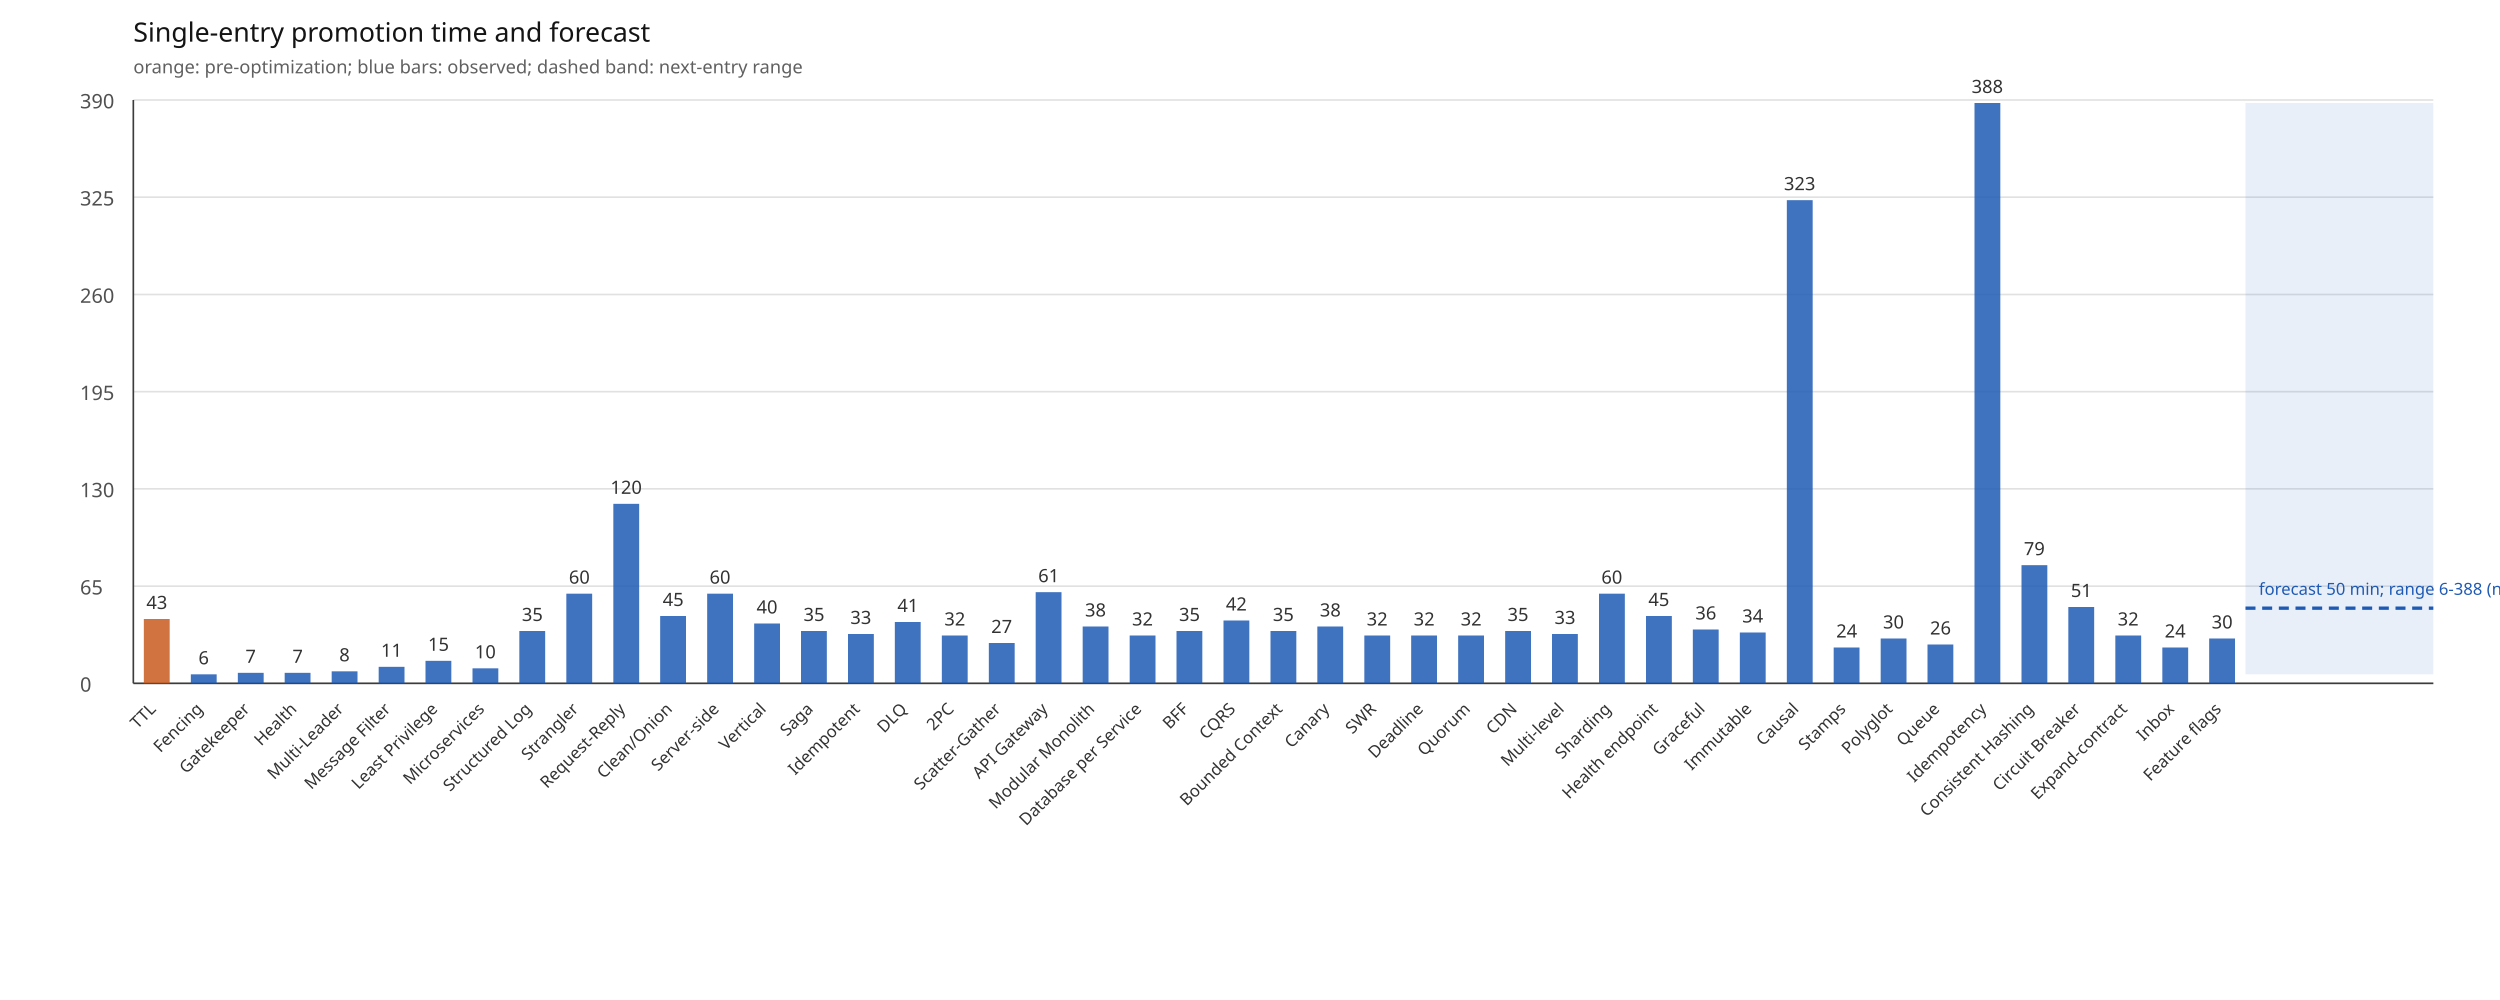
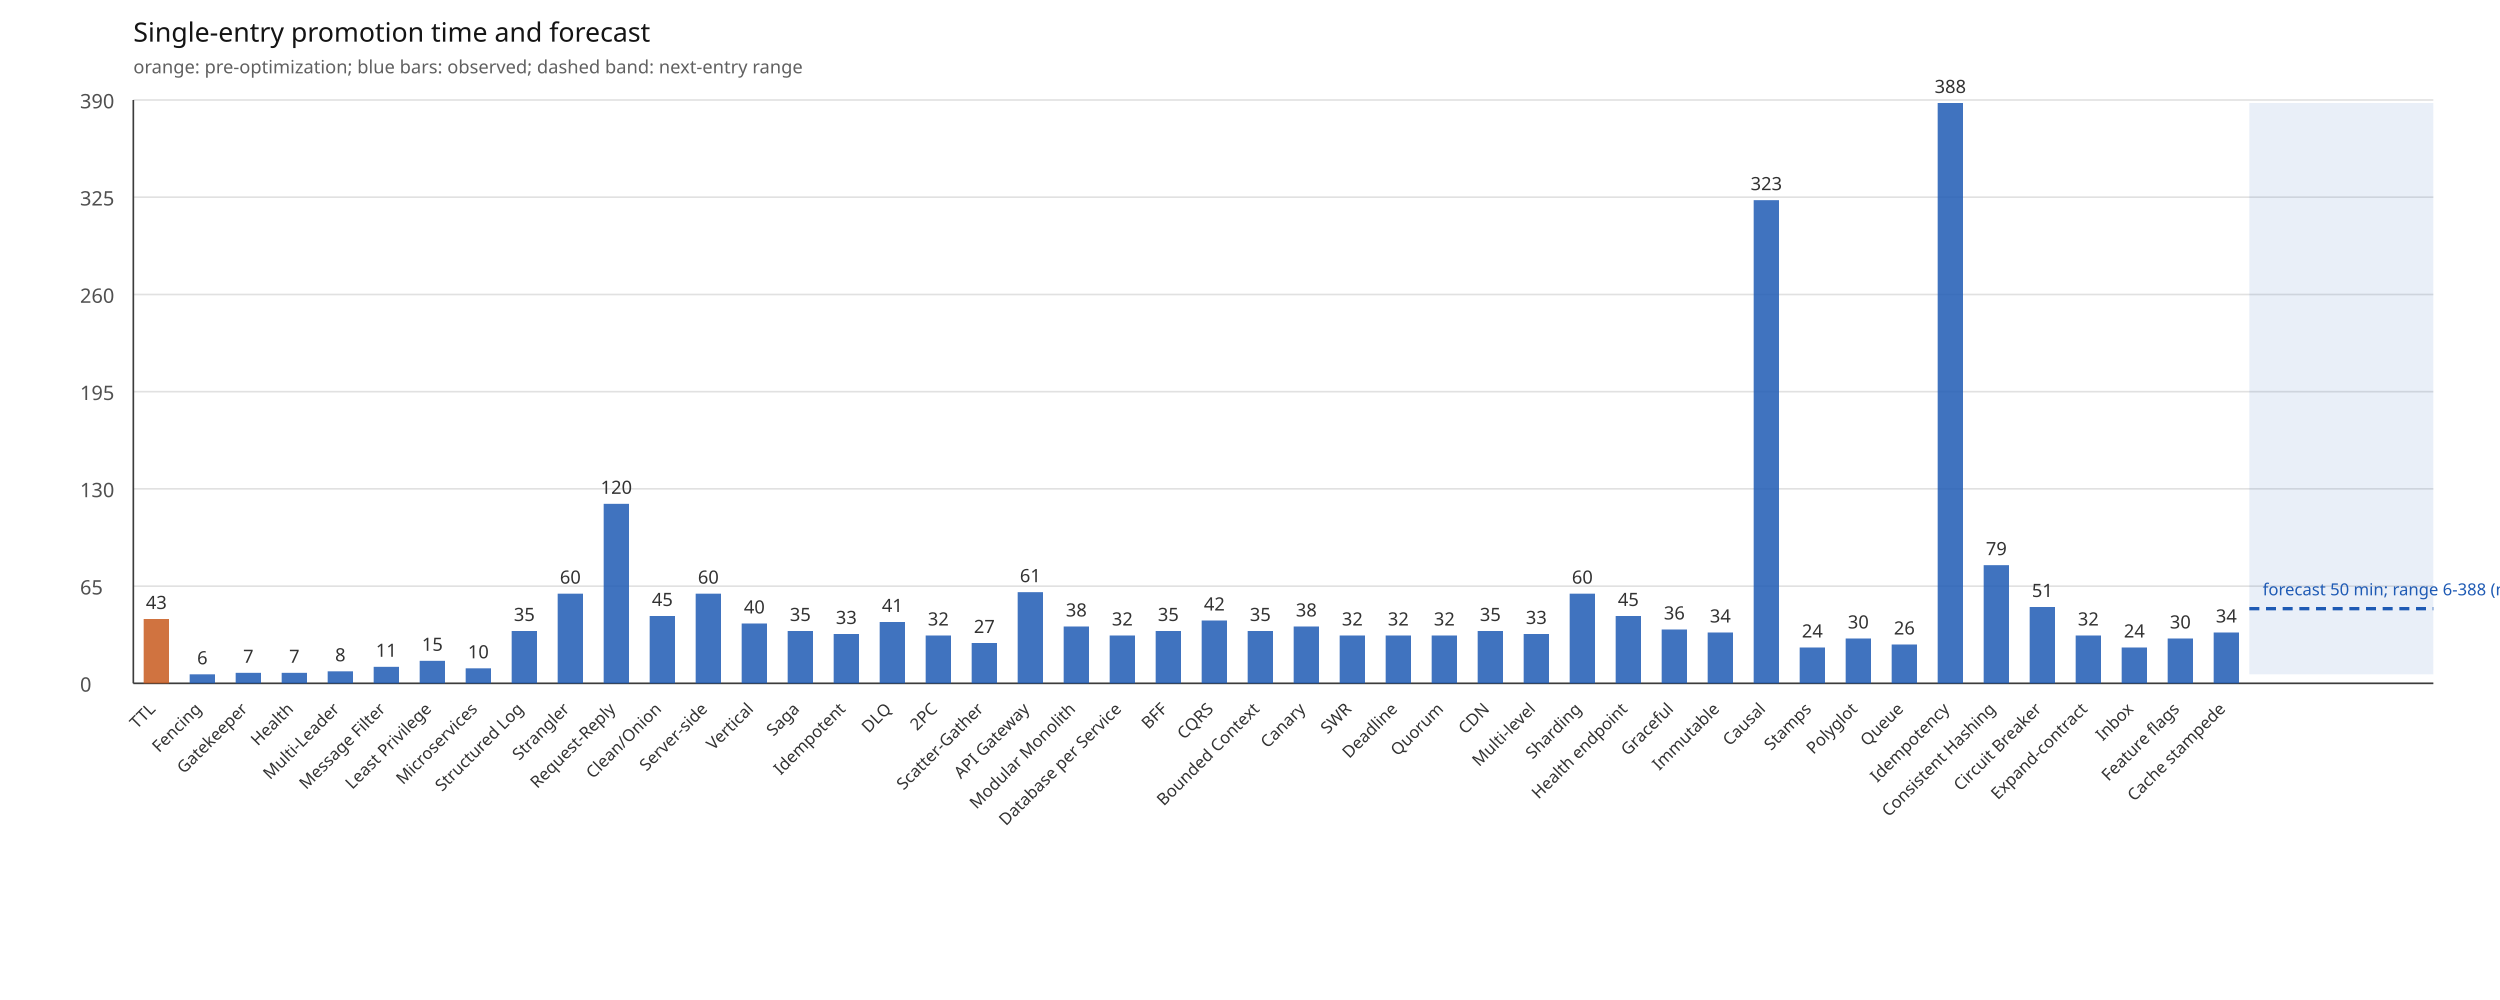
<svg xmlns="http://www.w3.org/2000/svg" width="1500" height="600" viewBox="0 0 1500 600">
  <rect width="100%" height="100%" fill="white" />
  <line x1="80" y1="410.0" x2="1460" y2="410.0" stroke="#e1e1e1" />
  <text x="48" y="415.0" font-family="Verdana" font-size="12" fill="#505050">0</text>
  <line x1="80" y1="351.7" x2="1460" y2="351.7" stroke="#e1e1e1" />
  <text x="48" y="356.7" font-family="Verdana" font-size="12" fill="#505050">65</text>
  <line x1="80" y1="293.3" x2="1460" y2="293.3" stroke="#e1e1e1" />
  <text x="48" y="298.3" font-family="Verdana" font-size="12" fill="#505050">130</text>
  <line x1="80" y1="235.0" x2="1460" y2="235.0" stroke="#e1e1e1" />
  <text x="48" y="240.0" font-family="Verdana" font-size="12" fill="#505050">195</text>
  <line x1="80" y1="176.7" x2="1460" y2="176.7" stroke="#e1e1e1" />
  <text x="48" y="181.7" font-family="Verdana" font-size="12" fill="#505050">260</text>
  <line x1="80" y1="118.3" x2="1460" y2="118.3" stroke="#e1e1e1" />
  <text x="48" y="123.3" font-family="Verdana" font-size="12" fill="#505050">325</text>
  <line x1="80" y1="60.0" x2="1460" y2="60.0" stroke="#e1e1e1" />
  <text x="48" y="65.0" font-family="Verdana" font-size="12" fill="#505050">390</text>
  <line x1="80" y1="60" x2="80" y2="410" stroke="#3c3c3c" />
  <line x1="80" y1="410" x2="1460" y2="410" stroke="#3c3c3c" />
-   <rect x="1347.3" y="61.8" width="112.7" height="342.8" fill="#1e5ab4" opacity="0.10" />
-   <line x1="1347.3" y1="364.9" x2="1460.0" y2="364.9" stroke="#1e5ab4" stroke-width="2" stroke-dasharray="6 4" />
-   <text x="1355.3" y="356.9" font-family="Verdana" font-size="10" fill="#1e5ab4">forecast 50 min; range 6-388 (n=45)</text>
-   <rect x="86.3" y="371.4" width="15.5" height="38.6" fill="#c85a1e" opacity="0.85" />
-   <text x="94.1" y="365.4" text-anchor="middle" font-family="Verdana" font-size="11" fill="#323232">43</text>
-   <text x="94.1" y="426.0" text-anchor="end" transform="rotate(-45 94.1 426.0)" font-family="Verdana" font-size="10" fill="#323232">TTL</text>
-   <rect x="114.5" y="404.6" width="15.5" height="5.4" fill="#1e5ab4" opacity="0.85" />
-   <text x="122.2" y="398.6" text-anchor="middle" font-family="Verdana" font-size="11" fill="#323232">6</text>
-   <text x="122.2" y="426.0" text-anchor="end" transform="rotate(-45 122.2 426.0)" font-family="Verdana" font-size="10" fill="#323232">Fencing</text>
-   <rect x="142.7" y="403.7" width="15.5" height="6.3" fill="#1e5ab4" opacity="0.85" />
-   <text x="150.4" y="397.7" text-anchor="middle" font-family="Verdana" font-size="11" fill="#323232">7</text>
-   <text x="150.4" y="426.0" text-anchor="end" transform="rotate(-45 150.4 426.0)" font-family="Verdana" font-size="10" fill="#323232">Gatekeeper</text>
-   <rect x="170.8" y="403.7" width="15.5" height="6.3" fill="#1e5ab4" opacity="0.85" />
-   <text x="178.6" y="397.7" text-anchor="middle" font-family="Verdana" font-size="11" fill="#323232">7</text>
-   <text x="178.6" y="426.0" text-anchor="end" transform="rotate(-45 178.6 426.0)" font-family="Verdana" font-size="10" fill="#323232">Health</text>
-   <rect x="199.0" y="402.8" width="15.5" height="7.2" fill="#1e5ab4" opacity="0.85" />
-   <text x="206.7" y="396.8" text-anchor="middle" font-family="Verdana" font-size="11" fill="#323232">8</text>
-   <text x="206.7" y="426.0" text-anchor="end" transform="rotate(-45 206.7 426.0)" font-family="Verdana" font-size="10" fill="#323232">Multi-Leader</text>
-   <rect x="227.2" y="400.1" width="15.5" height="9.9" fill="#1e5ab4" opacity="0.85" />
-   <text x="234.9" y="394.1" text-anchor="middle" font-family="Verdana" font-size="11" fill="#323232">11</text>
-   <text x="234.9" y="426.0" text-anchor="end" transform="rotate(-45 234.9 426.0)" font-family="Verdana" font-size="10" fill="#323232">Message Filter</text>
-   <rect x="255.3" y="396.5" width="15.5" height="13.5" fill="#1e5ab4" opacity="0.85" />
-   <text x="263.1" y="390.5" text-anchor="middle" font-family="Verdana" font-size="11" fill="#323232">15</text>
-   <text x="263.1" y="426.0" text-anchor="end" transform="rotate(-45 263.1 426.0)" font-family="Verdana" font-size="10" fill="#323232">Least Privilege</text>
-   <rect x="283.5" y="401.0" width="15.5" height="9.0" fill="#1e5ab4" opacity="0.85" />
-   <text x="291.2" y="395.0" text-anchor="middle" font-family="Verdana" font-size="11" fill="#323232">10</text>
-   <text x="291.2" y="426.0" text-anchor="end" transform="rotate(-45 291.2 426.0)" font-family="Verdana" font-size="10" fill="#323232">Microservices</text>
-   <rect x="311.6" y="378.6" width="15.5" height="31.4" fill="#1e5ab4" opacity="0.85" />
-   <text x="319.4" y="372.6" text-anchor="middle" font-family="Verdana" font-size="11" fill="#323232">35</text>
-   <text x="319.4" y="426.0" text-anchor="end" transform="rotate(-45 319.4 426.0)" font-family="Verdana" font-size="10" fill="#323232">Structured Log</text>
-   <rect x="339.8" y="356.2" width="15.5" height="53.8" fill="#1e5ab4" opacity="0.85" />
-   <text x="347.6" y="350.2" text-anchor="middle" font-family="Verdana" font-size="11" fill="#323232">60</text>
-   <text x="347.6" y="426.0" text-anchor="end" transform="rotate(-45 347.6 426.0)" font-family="Verdana" font-size="10" fill="#323232">Strangler</text>
-   <rect x="368.0" y="302.3" width="15.5" height="107.7" fill="#1e5ab4" opacity="0.85" />
-   <text x="375.7" y="296.3" text-anchor="middle" font-family="Verdana" font-size="11" fill="#323232">120</text>
-   <text x="375.7" y="426.0" text-anchor="end" transform="rotate(-45 375.7 426.0)" font-family="Verdana" font-size="10" fill="#323232">Request-Reply</text>
-   <rect x="396.1" y="369.6" width="15.5" height="40.4" fill="#1e5ab4" opacity="0.85" />
-   <text x="403.9" y="363.6" text-anchor="middle" font-family="Verdana" font-size="11" fill="#323232">45</text>
-   <text x="403.9" y="426.0" text-anchor="end" transform="rotate(-45 403.9 426.0)" font-family="Verdana" font-size="10" fill="#323232">Clean/Onion</text>
-   <rect x="424.3" y="356.2" width="15.5" height="53.8" fill="#1e5ab4" opacity="0.85" />
-   <text x="432.0" y="350.2" text-anchor="middle" font-family="Verdana" font-size="11" fill="#323232">60</text>
-   <text x="432.0" y="426.0" text-anchor="end" transform="rotate(-45 432.0 426.0)" font-family="Verdana" font-size="10" fill="#323232">Server-side</text>
-   <rect x="452.5" y="374.1" width="15.5" height="35.9" fill="#1e5ab4" opacity="0.85" />
-   <text x="460.2" y="368.1" text-anchor="middle" font-family="Verdana" font-size="11" fill="#323232">40</text>
-   <text x="460.2" y="426.0" text-anchor="end" transform="rotate(-45 460.2 426.0)" font-family="Verdana" font-size="10" fill="#323232">Vertical</text>
-   <rect x="480.6" y="378.6" width="15.5" height="31.4" fill="#1e5ab4" opacity="0.85" />
-   <text x="488.4" y="372.6" text-anchor="middle" font-family="Verdana" font-size="11" fill="#323232">35</text>
-   <text x="488.4" y="426.0" text-anchor="end" transform="rotate(-45 488.4 426.0)" font-family="Verdana" font-size="10" fill="#323232">Saga</text>
-   <rect x="508.8" y="380.4" width="15.5" height="29.6" fill="#1e5ab4" opacity="0.85" />
-   <text x="516.5" y="374.4" text-anchor="middle" font-family="Verdana" font-size="11" fill="#323232">33</text>
-   <text x="516.5" y="426.0" text-anchor="end" transform="rotate(-45 516.5 426.0)" font-family="Verdana" font-size="10" fill="#323232">Idempotent</text>
-   <rect x="536.9" y="373.2" width="15.5" height="36.8" fill="#1e5ab4" opacity="0.85" />
-   <text x="544.7" y="367.2" text-anchor="middle" font-family="Verdana" font-size="11" fill="#323232">41</text>
-   <text x="544.7" y="426.0" text-anchor="end" transform="rotate(-45 544.7 426.0)" font-family="Verdana" font-size="10" fill="#323232">DLQ</text>
-   <rect x="565.1" y="381.3" width="15.5" height="28.7" fill="#1e5ab4" opacity="0.85" />
-   <text x="572.9" y="375.3" text-anchor="middle" font-family="Verdana" font-size="11" fill="#323232">32</text>
-   <text x="572.9" y="426.0" text-anchor="end" transform="rotate(-45 572.9 426.0)" font-family="Verdana" font-size="10" fill="#323232">2PC</text>
-   <rect x="593.3" y="385.8" width="15.5" height="24.2" fill="#1e5ab4" opacity="0.85" />
-   <text x="601.0" y="379.8" text-anchor="middle" font-family="Verdana" font-size="11" fill="#323232">27</text>
-   <text x="601.0" y="426.0" text-anchor="end" transform="rotate(-45 601.0 426.0)" font-family="Verdana" font-size="10" fill="#323232">Scatter-Gather</text>
-   <rect x="621.4" y="355.3" width="15.5" height="54.7" fill="#1e5ab4" opacity="0.85" />
-   <text x="629.2" y="349.3" text-anchor="middle" font-family="Verdana" font-size="11" fill="#323232">61</text>
-   <text x="629.2" y="426.0" text-anchor="end" transform="rotate(-45 629.2 426.0)" font-family="Verdana" font-size="10" fill="#323232">API Gateway</text>
-   <rect x="649.6" y="375.9" width="15.5" height="34.1" fill="#1e5ab4" opacity="0.85" />
-   <text x="657.3" y="369.9" text-anchor="middle" font-family="Verdana" font-size="11" fill="#323232">38</text>
-   <text x="657.3" y="426.0" text-anchor="end" transform="rotate(-45 657.3 426.0)" font-family="Verdana" font-size="10" fill="#323232">Modular Monolith</text>
-   <rect x="677.8" y="381.3" width="15.5" height="28.7" fill="#1e5ab4" opacity="0.85" />
-   <text x="685.5" y="375.3" text-anchor="middle" font-family="Verdana" font-size="11" fill="#323232">32</text>
-   <text x="685.5" y="426.0" text-anchor="end" transform="rotate(-45 685.5 426.0)" font-family="Verdana" font-size="10" fill="#323232">Database per Service</text>
-   <rect x="705.9" y="378.6" width="15.5" height="31.4" fill="#1e5ab4" opacity="0.85" />
-   <text x="713.7" y="372.6" text-anchor="middle" font-family="Verdana" font-size="11" fill="#323232">35</text>
-   <text x="713.7" y="426.0" text-anchor="end" transform="rotate(-45 713.7 426.0)" font-family="Verdana" font-size="10" fill="#323232">BFF</text>
-   <rect x="734.1" y="372.3" width="15.5" height="37.7" fill="#1e5ab4" opacity="0.85" />
-   <text x="741.8" y="366.3" text-anchor="middle" font-family="Verdana" font-size="11" fill="#323232">42</text>
-   <text x="741.8" y="426.0" text-anchor="end" transform="rotate(-45 741.8 426.0)" font-family="Verdana" font-size="10" fill="#323232">CQRS</text>
-   <rect x="762.3" y="378.6" width="15.5" height="31.4" fill="#1e5ab4" opacity="0.85" />
-   <text x="770.0" y="372.6" text-anchor="middle" font-family="Verdana" font-size="11" fill="#323232">35</text>
-   <text x="770.0" y="426.0" text-anchor="end" transform="rotate(-45 770.0 426.0)" font-family="Verdana" font-size="10" fill="#323232">Bounded Context</text>
-   <rect x="790.4" y="375.9" width="15.5" height="34.1" fill="#1e5ab4" opacity="0.85" />
-   <text x="798.2" y="369.9" text-anchor="middle" font-family="Verdana" font-size="11" fill="#323232">38</text>
-   <text x="798.2" y="426.0" text-anchor="end" transform="rotate(-45 798.2 426.0)" font-family="Verdana" font-size="10" fill="#323232">Canary</text>
-   <rect x="818.6" y="381.3" width="15.5" height="28.7" fill="#1e5ab4" opacity="0.85" />
-   <text x="826.3" y="375.3" text-anchor="middle" font-family="Verdana" font-size="11" fill="#323232">32</text>
-   <text x="826.3" y="426.0" text-anchor="end" transform="rotate(-45 826.3 426.0)" font-family="Verdana" font-size="10" fill="#323232">SWR</text>
-   <rect x="846.7" y="381.3" width="15.5" height="28.7" fill="#1e5ab4" opacity="0.85" />
-   <text x="854.5" y="375.3" text-anchor="middle" font-family="Verdana" font-size="11" fill="#323232">32</text>
-   <text x="854.5" y="426.0" text-anchor="end" transform="rotate(-45 854.5 426.0)" font-family="Verdana" font-size="10" fill="#323232">Deadline</text>
-   <rect x="874.9" y="381.3" width="15.5" height="28.7" fill="#1e5ab4" opacity="0.85" />
-   <text x="882.7" y="375.3" text-anchor="middle" font-family="Verdana" font-size="11" fill="#323232">32</text>
-   <text x="882.7" y="426.0" text-anchor="end" transform="rotate(-45 882.7 426.0)" font-family="Verdana" font-size="10" fill="#323232">Quorum</text>
-   <rect x="903.1" y="378.6" width="15.5" height="31.4" fill="#1e5ab4" opacity="0.85" />
-   <text x="910.8" y="372.6" text-anchor="middle" font-family="Verdana" font-size="11" fill="#323232">35</text>
-   <text x="910.8" y="426.0" text-anchor="end" transform="rotate(-45 910.8 426.0)" font-family="Verdana" font-size="10" fill="#323232">CDN</text>
-   <rect x="931.2" y="380.4" width="15.5" height="29.6" fill="#1e5ab4" opacity="0.85" />
-   <text x="939.0" y="374.4" text-anchor="middle" font-family="Verdana" font-size="11" fill="#323232">33</text>
-   <text x="939.0" y="426.0" text-anchor="end" transform="rotate(-45 939.0 426.0)" font-family="Verdana" font-size="10" fill="#323232">Multi-level</text>
-   <rect x="959.4" y="356.2" width="15.5" height="53.8" fill="#1e5ab4" opacity="0.85" />
-   <text x="967.1" y="350.2" text-anchor="middle" font-family="Verdana" font-size="11" fill="#323232">60</text>
-   <text x="967.1" y="426.0" text-anchor="end" transform="rotate(-45 967.1 426.0)" font-family="Verdana" font-size="10" fill="#323232">Sharding</text>
-   <rect x="987.6" y="369.6" width="15.5" height="40.4" fill="#1e5ab4" opacity="0.85" />
-   <text x="995.3" y="363.6" text-anchor="middle" font-family="Verdana" font-size="11" fill="#323232">45</text>
-   <text x="995.3" y="426.0" text-anchor="end" transform="rotate(-45 995.3 426.0)" font-family="Verdana" font-size="10" fill="#323232">Health endpoint</text>
-   <rect x="1015.7" y="377.7" width="15.5" height="32.3" fill="#1e5ab4" opacity="0.85" />
-   <text x="1023.5" y="371.7" text-anchor="middle" font-family="Verdana" font-size="11" fill="#323232">36</text>
-   <text x="1023.5" y="426.0" text-anchor="end" transform="rotate(-45 1023.5 426.0)" font-family="Verdana" font-size="10" fill="#323232">Graceful</text>
-   <rect x="1043.9" y="379.5" width="15.5" height="30.5" fill="#1e5ab4" opacity="0.85" />
-   <text x="1051.6" y="373.5" text-anchor="middle" font-family="Verdana" font-size="11" fill="#323232">34</text>
-   <text x="1051.6" y="426.0" text-anchor="end" transform="rotate(-45 1051.6 426.0)" font-family="Verdana" font-size="10" fill="#323232">Immutable</text>
-   <rect x="1072.1" y="120.1" width="15.5" height="289.9" fill="#1e5ab4" opacity="0.85" />
-   <text x="1079.8" y="114.1" text-anchor="middle" font-family="Verdana" font-size="11" fill="#323232">323</text>
-   <text x="1079.8" y="426.0" text-anchor="end" transform="rotate(-45 1079.8 426.0)" font-family="Verdana" font-size="10" fill="#323232">Causal</text>
-   <rect x="1100.2" y="388.5" width="15.5" height="21.5" fill="#1e5ab4" opacity="0.85" />
-   <text x="1108.0" y="382.5" text-anchor="middle" font-family="Verdana" font-size="11" fill="#323232">24</text>
-   <text x="1108.0" y="426.0" text-anchor="end" transform="rotate(-45 1108.0 426.0)" font-family="Verdana" font-size="10" fill="#323232">Stamps</text>
-   <rect x="1128.4" y="383.1" width="15.5" height="26.9" fill="#1e5ab4" opacity="0.85" />
-   <text x="1136.1" y="377.1" text-anchor="middle" font-family="Verdana" font-size="11" fill="#323232">30</text>
-   <text x="1136.1" y="426.0" text-anchor="end" transform="rotate(-45 1136.1 426.0)" font-family="Verdana" font-size="10" fill="#323232">Polyglot</text>
-   <rect x="1156.5" y="386.7" width="15.5" height="23.3" fill="#1e5ab4" opacity="0.85" />
-   <text x="1164.3" y="380.7" text-anchor="middle" font-family="Verdana" font-size="11" fill="#323232">26</text>
-   <text x="1164.3" y="426.0" text-anchor="end" transform="rotate(-45 1164.3 426.0)" font-family="Verdana" font-size="10" fill="#323232">Queue</text>
-   <rect x="1184.7" y="61.8" width="15.5" height="348.2" fill="#1e5ab4" opacity="0.85" />
-   <text x="1192.4" y="55.8" text-anchor="middle" font-family="Verdana" font-size="11" fill="#323232">388</text>
-   <text x="1192.4" y="426.0" text-anchor="end" transform="rotate(-45 1192.4 426.0)" font-family="Verdana" font-size="10" fill="#323232">Idempotency</text>
-   <rect x="1212.9" y="339.1" width="15.5" height="70.9" fill="#1e5ab4" opacity="0.85" />
-   <text x="1220.6" y="333.1" text-anchor="middle" font-family="Verdana" font-size="11" fill="#323232">79</text>
-   <text x="1220.6" y="426.0" text-anchor="end" transform="rotate(-45 1220.6 426.0)" font-family="Verdana" font-size="10" fill="#323232">Consistent Hashing</text>
-   <rect x="1241.0" y="364.2" width="15.5" height="45.8" fill="#1e5ab4" opacity="0.85" />
-   <text x="1248.8" y="358.2" text-anchor="middle" font-family="Verdana" font-size="11" fill="#323232">51</text>
-   <text x="1248.8" y="426.0" text-anchor="end" transform="rotate(-45 1248.8 426.0)" font-family="Verdana" font-size="10" fill="#323232">Circuit Breaker</text>
-   <rect x="1269.2" y="381.3" width="15.5" height="28.7" fill="#1e5ab4" opacity="0.85" />
-   <text x="1276.9" y="375.3" text-anchor="middle" font-family="Verdana" font-size="11" fill="#323232">32</text>
-   <text x="1276.9" y="426.0" text-anchor="end" transform="rotate(-45 1276.9 426.0)" font-family="Verdana" font-size="10" fill="#323232">Expand-contract</text>
-   <rect x="1297.4" y="388.5" width="15.5" height="21.5" fill="#1e5ab4" opacity="0.85" />
-   <text x="1305.1" y="382.5" text-anchor="middle" font-family="Verdana" font-size="11" fill="#323232">24</text>
-   <text x="1305.1" y="426.0" text-anchor="end" transform="rotate(-45 1305.1 426.0)" font-family="Verdana" font-size="10" fill="#323232">Inbox</text>
-   <rect x="1325.5" y="383.1" width="15.5" height="26.9" fill="#1e5ab4" opacity="0.85" />
-   <text x="1333.3" y="377.1" text-anchor="middle" font-family="Verdana" font-size="11" fill="#323232">30</text>
-   <text x="1333.3" y="426.0" text-anchor="end" transform="rotate(-45 1333.3 426.0)" font-family="Verdana" font-size="10" fill="#323232">Feature flags</text>
+   <rect x="1349.6" y="61.8" width="110.4" height="342.8" fill="#1e5ab4" opacity="0.10" />
+   <line x1="1349.6" y1="365.2" x2="1460.0" y2="365.2" stroke="#1e5ab4" stroke-width="2" stroke-dasharray="6 4" />
+   <text x="1357.6" y="357.2" font-family="Verdana" font-size="10" fill="#1e5ab4">forecast 50 min; range 6-388 (n=46)</text>
+   <rect x="86.2" y="371.4" width="15.2" height="38.6" fill="#c85a1e" opacity="0.85" />
+   <text x="93.8" y="365.4" text-anchor="middle" font-family="Verdana" font-size="11" fill="#323232">43</text>
+   <text x="93.8" y="426.0" text-anchor="end" transform="rotate(-45 93.8 426.0)" font-family="Verdana" font-size="10" fill="#323232">TTL</text>
+   <rect x="113.8" y="404.6" width="15.2" height="5.4" fill="#1e5ab4" opacity="0.85" />
+   <text x="121.4" y="398.6" text-anchor="middle" font-family="Verdana" font-size="11" fill="#323232">6</text>
+   <text x="121.4" y="426.0" text-anchor="end" transform="rotate(-45 121.4 426.0)" font-family="Verdana" font-size="10" fill="#323232">Fencing</text>
+   <rect x="141.4" y="403.7" width="15.2" height="6.3" fill="#1e5ab4" opacity="0.85" />
+   <text x="149.0" y="397.7" text-anchor="middle" font-family="Verdana" font-size="11" fill="#323232">7</text>
+   <text x="149.0" y="426.0" text-anchor="end" transform="rotate(-45 149.0 426.0)" font-family="Verdana" font-size="10" fill="#323232">Gatekeeper</text>
+   <rect x="169.0" y="403.7" width="15.2" height="6.3" fill="#1e5ab4" opacity="0.85" />
+   <text x="176.6" y="397.7" text-anchor="middle" font-family="Verdana" font-size="11" fill="#323232">7</text>
+   <text x="176.6" y="426.0" text-anchor="end" transform="rotate(-45 176.6 426.0)" font-family="Verdana" font-size="10" fill="#323232">Health</text>
+   <rect x="196.6" y="402.8" width="15.2" height="7.2" fill="#1e5ab4" opacity="0.85" />
+   <text x="204.2" y="396.8" text-anchor="middle" font-family="Verdana" font-size="11" fill="#323232">8</text>
+   <text x="204.2" y="426.0" text-anchor="end" transform="rotate(-45 204.2 426.0)" font-family="Verdana" font-size="10" fill="#323232">Multi-Leader</text>
+   <rect x="224.2" y="400.1" width="15.2" height="9.9" fill="#1e5ab4" opacity="0.85" />
+   <text x="231.8" y="394.1" text-anchor="middle" font-family="Verdana" font-size="11" fill="#323232">11</text>
+   <text x="231.8" y="426.0" text-anchor="end" transform="rotate(-45 231.8 426.0)" font-family="Verdana" font-size="10" fill="#323232">Message Filter</text>
+   <rect x="251.8" y="396.5" width="15.2" height="13.5" fill="#1e5ab4" opacity="0.85" />
+   <text x="259.4" y="390.5" text-anchor="middle" font-family="Verdana" font-size="11" fill="#323232">15</text>
+   <text x="259.4" y="426.0" text-anchor="end" transform="rotate(-45 259.4 426.0)" font-family="Verdana" font-size="10" fill="#323232">Least Privilege</text>
+   <rect x="279.4" y="401.0" width="15.2" height="9.0" fill="#1e5ab4" opacity="0.85" />
+   <text x="287.0" y="395.0" text-anchor="middle" font-family="Verdana" font-size="11" fill="#323232">10</text>
+   <text x="287.0" y="426.0" text-anchor="end" transform="rotate(-45 287.0 426.0)" font-family="Verdana" font-size="10" fill="#323232">Microservices</text>
+   <rect x="307.0" y="378.6" width="15.2" height="31.4" fill="#1e5ab4" opacity="0.85" />
+   <text x="314.6" y="372.6" text-anchor="middle" font-family="Verdana" font-size="11" fill="#323232">35</text>
+   <text x="314.6" y="426.0" text-anchor="end" transform="rotate(-45 314.6 426.0)" font-family="Verdana" font-size="10" fill="#323232">Structured Log</text>
+   <rect x="334.6" y="356.2" width="15.2" height="53.8" fill="#1e5ab4" opacity="0.85" />
+   <text x="342.2" y="350.2" text-anchor="middle" font-family="Verdana" font-size="11" fill="#323232">60</text>
+   <text x="342.2" y="426.0" text-anchor="end" transform="rotate(-45 342.2 426.0)" font-family="Verdana" font-size="10" fill="#323232">Strangler</text>
+   <rect x="362.2" y="302.3" width="15.2" height="107.7" fill="#1e5ab4" opacity="0.85" />
+   <text x="369.8" y="296.3" text-anchor="middle" font-family="Verdana" font-size="11" fill="#323232">120</text>
+   <text x="369.8" y="426.0" text-anchor="end" transform="rotate(-45 369.8 426.0)" font-family="Verdana" font-size="10" fill="#323232">Request-Reply</text>
+   <rect x="389.8" y="369.6" width="15.2" height="40.4" fill="#1e5ab4" opacity="0.85" />
+   <text x="397.4" y="363.6" text-anchor="middle" font-family="Verdana" font-size="11" fill="#323232">45</text>
+   <text x="397.4" y="426.0" text-anchor="end" transform="rotate(-45 397.4 426.0)" font-family="Verdana" font-size="10" fill="#323232">Clean/Onion</text>
+   <rect x="417.4" y="356.2" width="15.2" height="53.8" fill="#1e5ab4" opacity="0.85" />
+   <text x="425.0" y="350.2" text-anchor="middle" font-family="Verdana" font-size="11" fill="#323232">60</text>
+   <text x="425.0" y="426.0" text-anchor="end" transform="rotate(-45 425.0 426.0)" font-family="Verdana" font-size="10" fill="#323232">Server-side</text>
+   <rect x="445.0" y="374.1" width="15.2" height="35.9" fill="#1e5ab4" opacity="0.85" />
+   <text x="452.6" y="368.1" text-anchor="middle" font-family="Verdana" font-size="11" fill="#323232">40</text>
+   <text x="452.6" y="426.0" text-anchor="end" transform="rotate(-45 452.6 426.0)" font-family="Verdana" font-size="10" fill="#323232">Vertical</text>
+   <rect x="472.6" y="378.6" width="15.2" height="31.4" fill="#1e5ab4" opacity="0.85" />
+   <text x="480.2" y="372.6" text-anchor="middle" font-family="Verdana" font-size="11" fill="#323232">35</text>
+   <text x="480.2" y="426.0" text-anchor="end" transform="rotate(-45 480.2 426.0)" font-family="Verdana" font-size="10" fill="#323232">Saga</text>
+   <rect x="500.2" y="380.4" width="15.2" height="29.6" fill="#1e5ab4" opacity="0.85" />
+   <text x="507.8" y="374.4" text-anchor="middle" font-family="Verdana" font-size="11" fill="#323232">33</text>
+   <text x="507.8" y="426.0" text-anchor="end" transform="rotate(-45 507.8 426.0)" font-family="Verdana" font-size="10" fill="#323232">Idempotent</text>
+   <rect x="527.8" y="373.2" width="15.2" height="36.8" fill="#1e5ab4" opacity="0.85" />
+   <text x="535.4" y="367.2" text-anchor="middle" font-family="Verdana" font-size="11" fill="#323232">41</text>
+   <text x="535.4" y="426.0" text-anchor="end" transform="rotate(-45 535.4 426.0)" font-family="Verdana" font-size="10" fill="#323232">DLQ</text>
+   <rect x="555.4" y="381.3" width="15.2" height="28.7" fill="#1e5ab4" opacity="0.85" />
+   <text x="563.0" y="375.3" text-anchor="middle" font-family="Verdana" font-size="11" fill="#323232">32</text>
+   <text x="563.0" y="426.0" text-anchor="end" transform="rotate(-45 563.0 426.0)" font-family="Verdana" font-size="10" fill="#323232">2PC</text>
+   <rect x="583.0" y="385.8" width="15.2" height="24.2" fill="#1e5ab4" opacity="0.85" />
+   <text x="590.6" y="379.8" text-anchor="middle" font-family="Verdana" font-size="11" fill="#323232">27</text>
+   <text x="590.6" y="426.0" text-anchor="end" transform="rotate(-45 590.6 426.0)" font-family="Verdana" font-size="10" fill="#323232">Scatter-Gather</text>
+   <rect x="610.6" y="355.3" width="15.2" height="54.7" fill="#1e5ab4" opacity="0.85" />
+   <text x="618.2" y="349.3" text-anchor="middle" font-family="Verdana" font-size="11" fill="#323232">61</text>
+   <text x="618.2" y="426.0" text-anchor="end" transform="rotate(-45 618.2 426.0)" font-family="Verdana" font-size="10" fill="#323232">API Gateway</text>
+   <rect x="638.2" y="375.9" width="15.2" height="34.1" fill="#1e5ab4" opacity="0.85" />
+   <text x="645.8" y="369.9" text-anchor="middle" font-family="Verdana" font-size="11" fill="#323232">38</text>
+   <text x="645.8" y="426.0" text-anchor="end" transform="rotate(-45 645.8 426.0)" font-family="Verdana" font-size="10" fill="#323232">Modular Monolith</text>
+   <rect x="665.8" y="381.3" width="15.2" height="28.7" fill="#1e5ab4" opacity="0.85" />
+   <text x="673.4" y="375.3" text-anchor="middle" font-family="Verdana" font-size="11" fill="#323232">32</text>
+   <text x="673.4" y="426.0" text-anchor="end" transform="rotate(-45 673.4 426.0)" font-family="Verdana" font-size="10" fill="#323232">Database per Service</text>
+   <rect x="693.4" y="378.6" width="15.2" height="31.4" fill="#1e5ab4" opacity="0.85" />
+   <text x="701.0" y="372.6" text-anchor="middle" font-family="Verdana" font-size="11" fill="#323232">35</text>
+   <text x="701.0" y="426.0" text-anchor="end" transform="rotate(-45 701.0 426.0)" font-family="Verdana" font-size="10" fill="#323232">BFF</text>
+   <rect x="721.0" y="372.3" width="15.2" height="37.7" fill="#1e5ab4" opacity="0.85" />
+   <text x="728.6" y="366.3" text-anchor="middle" font-family="Verdana" font-size="11" fill="#323232">42</text>
+   <text x="728.6" y="426.0" text-anchor="end" transform="rotate(-45 728.6 426.0)" font-family="Verdana" font-size="10" fill="#323232">CQRS</text>
+   <rect x="748.6" y="378.6" width="15.2" height="31.4" fill="#1e5ab4" opacity="0.85" />
+   <text x="756.2" y="372.6" text-anchor="middle" font-family="Verdana" font-size="11" fill="#323232">35</text>
+   <text x="756.2" y="426.0" text-anchor="end" transform="rotate(-45 756.2 426.0)" font-family="Verdana" font-size="10" fill="#323232">Bounded Context</text>
+   <rect x="776.2" y="375.9" width="15.2" height="34.1" fill="#1e5ab4" opacity="0.85" />
+   <text x="783.8" y="369.9" text-anchor="middle" font-family="Verdana" font-size="11" fill="#323232">38</text>
+   <text x="783.8" y="426.0" text-anchor="end" transform="rotate(-45 783.8 426.0)" font-family="Verdana" font-size="10" fill="#323232">Canary</text>
+   <rect x="803.8" y="381.3" width="15.2" height="28.7" fill="#1e5ab4" opacity="0.85" />
+   <text x="811.4" y="375.3" text-anchor="middle" font-family="Verdana" font-size="11" fill="#323232">32</text>
+   <text x="811.4" y="426.0" text-anchor="end" transform="rotate(-45 811.4 426.0)" font-family="Verdana" font-size="10" fill="#323232">SWR</text>
+   <rect x="831.4" y="381.3" width="15.2" height="28.7" fill="#1e5ab4" opacity="0.85" />
+   <text x="839.0" y="375.3" text-anchor="middle" font-family="Verdana" font-size="11" fill="#323232">32</text>
+   <text x="839.0" y="426.0" text-anchor="end" transform="rotate(-45 839.0 426.0)" font-family="Verdana" font-size="10" fill="#323232">Deadline</text>
+   <rect x="859.0" y="381.3" width="15.2" height="28.7" fill="#1e5ab4" opacity="0.85" />
+   <text x="866.6" y="375.3" text-anchor="middle" font-family="Verdana" font-size="11" fill="#323232">32</text>
+   <text x="866.6" y="426.0" text-anchor="end" transform="rotate(-45 866.6 426.0)" font-family="Verdana" font-size="10" fill="#323232">Quorum</text>
+   <rect x="886.6" y="378.6" width="15.2" height="31.4" fill="#1e5ab4" opacity="0.85" />
+   <text x="894.2" y="372.6" text-anchor="middle" font-family="Verdana" font-size="11" fill="#323232">35</text>
+   <text x="894.2" y="426.0" text-anchor="end" transform="rotate(-45 894.2 426.0)" font-family="Verdana" font-size="10" fill="#323232">CDN</text>
+   <rect x="914.2" y="380.4" width="15.2" height="29.6" fill="#1e5ab4" opacity="0.85" />
+   <text x="921.8" y="374.4" text-anchor="middle" font-family="Verdana" font-size="11" fill="#323232">33</text>
+   <text x="921.8" y="426.0" text-anchor="end" transform="rotate(-45 921.8 426.0)" font-family="Verdana" font-size="10" fill="#323232">Multi-level</text>
+   <rect x="941.8" y="356.2" width="15.2" height="53.8" fill="#1e5ab4" opacity="0.85" />
+   <text x="949.4" y="350.2" text-anchor="middle" font-family="Verdana" font-size="11" fill="#323232">60</text>
+   <text x="949.4" y="426.0" text-anchor="end" transform="rotate(-45 949.4 426.0)" font-family="Verdana" font-size="10" fill="#323232">Sharding</text>
+   <rect x="969.4" y="369.6" width="15.2" height="40.4" fill="#1e5ab4" opacity="0.85" />
+   <text x="977.0" y="363.6" text-anchor="middle" font-family="Verdana" font-size="11" fill="#323232">45</text>
+   <text x="977.0" y="426.0" text-anchor="end" transform="rotate(-45 977.0 426.0)" font-family="Verdana" font-size="10" fill="#323232">Health endpoint</text>
+   <rect x="997.0" y="377.7" width="15.2" height="32.3" fill="#1e5ab4" opacity="0.85" />
+   <text x="1004.6" y="371.7" text-anchor="middle" font-family="Verdana" font-size="11" fill="#323232">36</text>
+   <text x="1004.6" y="426.0" text-anchor="end" transform="rotate(-45 1004.6 426.0)" font-family="Verdana" font-size="10" fill="#323232">Graceful</text>
+   <rect x="1024.6" y="379.5" width="15.2" height="30.5" fill="#1e5ab4" opacity="0.85" />
+   <text x="1032.2" y="373.5" text-anchor="middle" font-family="Verdana" font-size="11" fill="#323232">34</text>
+   <text x="1032.2" y="426.0" text-anchor="end" transform="rotate(-45 1032.2 426.0)" font-family="Verdana" font-size="10" fill="#323232">Immutable</text>
+   <rect x="1052.2" y="120.1" width="15.2" height="289.9" fill="#1e5ab4" opacity="0.85" />
+   <text x="1059.8" y="114.1" text-anchor="middle" font-family="Verdana" font-size="11" fill="#323232">323</text>
+   <text x="1059.8" y="426.0" text-anchor="end" transform="rotate(-45 1059.8 426.0)" font-family="Verdana" font-size="10" fill="#323232">Causal</text>
+   <rect x="1079.8" y="388.5" width="15.2" height="21.5" fill="#1e5ab4" opacity="0.85" />
+   <text x="1087.4" y="382.5" text-anchor="middle" font-family="Verdana" font-size="11" fill="#323232">24</text>
+   <text x="1087.4" y="426.0" text-anchor="end" transform="rotate(-45 1087.4 426.0)" font-family="Verdana" font-size="10" fill="#323232">Stamps</text>
+   <rect x="1107.4" y="383.1" width="15.2" height="26.9" fill="#1e5ab4" opacity="0.85" />
+   <text x="1115.0" y="377.1" text-anchor="middle" font-family="Verdana" font-size="11" fill="#323232">30</text>
+   <text x="1115.0" y="426.0" text-anchor="end" transform="rotate(-45 1115.0 426.0)" font-family="Verdana" font-size="10" fill="#323232">Polyglot</text>
+   <rect x="1135.0" y="386.7" width="15.2" height="23.3" fill="#1e5ab4" opacity="0.85" />
+   <text x="1142.6" y="380.7" text-anchor="middle" font-family="Verdana" font-size="11" fill="#323232">26</text>
+   <text x="1142.6" y="426.0" text-anchor="end" transform="rotate(-45 1142.6 426.0)" font-family="Verdana" font-size="10" fill="#323232">Queue</text>
+   <rect x="1162.6" y="61.8" width="15.2" height="348.2" fill="#1e5ab4" opacity="0.85" />
+   <text x="1170.2" y="55.8" text-anchor="middle" font-family="Verdana" font-size="11" fill="#323232">388</text>
+   <text x="1170.2" y="426.0" text-anchor="end" transform="rotate(-45 1170.2 426.0)" font-family="Verdana" font-size="10" fill="#323232">Idempotency</text>
+   <rect x="1190.2" y="339.1" width="15.2" height="70.9" fill="#1e5ab4" opacity="0.85" />
+   <text x="1197.8" y="333.1" text-anchor="middle" font-family="Verdana" font-size="11" fill="#323232">79</text>
+   <text x="1197.8" y="426.0" text-anchor="end" transform="rotate(-45 1197.8 426.0)" font-family="Verdana" font-size="10" fill="#323232">Consistent Hashing</text>
+   <rect x="1217.8" y="364.2" width="15.2" height="45.8" fill="#1e5ab4" opacity="0.85" />
+   <text x="1225.4" y="358.2" text-anchor="middle" font-family="Verdana" font-size="11" fill="#323232">51</text>
+   <text x="1225.4" y="426.0" text-anchor="end" transform="rotate(-45 1225.4 426.0)" font-family="Verdana" font-size="10" fill="#323232">Circuit Breaker</text>
+   <rect x="1245.4" y="381.3" width="15.2" height="28.7" fill="#1e5ab4" opacity="0.85" />
+   <text x="1253.0" y="375.3" text-anchor="middle" font-family="Verdana" font-size="11" fill="#323232">32</text>
+   <text x="1253.0" y="426.0" text-anchor="end" transform="rotate(-45 1253.0 426.0)" font-family="Verdana" font-size="10" fill="#323232">Expand-contract</text>
+   <rect x="1273.0" y="388.5" width="15.2" height="21.5" fill="#1e5ab4" opacity="0.85" />
+   <text x="1280.6" y="382.5" text-anchor="middle" font-family="Verdana" font-size="11" fill="#323232">24</text>
+   <text x="1280.6" y="426.0" text-anchor="end" transform="rotate(-45 1280.6 426.0)" font-family="Verdana" font-size="10" fill="#323232">Inbox</text>
+   <rect x="1300.6" y="383.1" width="15.2" height="26.9" fill="#1e5ab4" opacity="0.85" />
+   <text x="1308.2" y="377.1" text-anchor="middle" font-family="Verdana" font-size="11" fill="#323232">30</text>
+   <text x="1308.2" y="426.0" text-anchor="end" transform="rotate(-45 1308.2 426.0)" font-family="Verdana" font-size="10" fill="#323232">Feature flags</text>
+   <rect x="1328.2" y="379.5" width="15.2" height="30.5" fill="#1e5ab4" opacity="0.85" />
+   <text x="1335.8" y="373.5" text-anchor="middle" font-family="Verdana" font-size="11" fill="#323232">34</text>
+   <text x="1335.8" y="426.0" text-anchor="end" transform="rotate(-45 1335.8 426.0)" font-family="Verdana" font-size="10" fill="#323232">Cache stampede</text>
  <text x="80" y="25" font-family="Verdana" font-size="16" fill="#141414">Single-entry promotion time and forecast</text>
  <text x="80" y="44" font-family="Verdana" font-size="11" fill="#606060">orange: pre-optimization; blue bars: observed; dashed band: next-entry range</text>
</svg>
